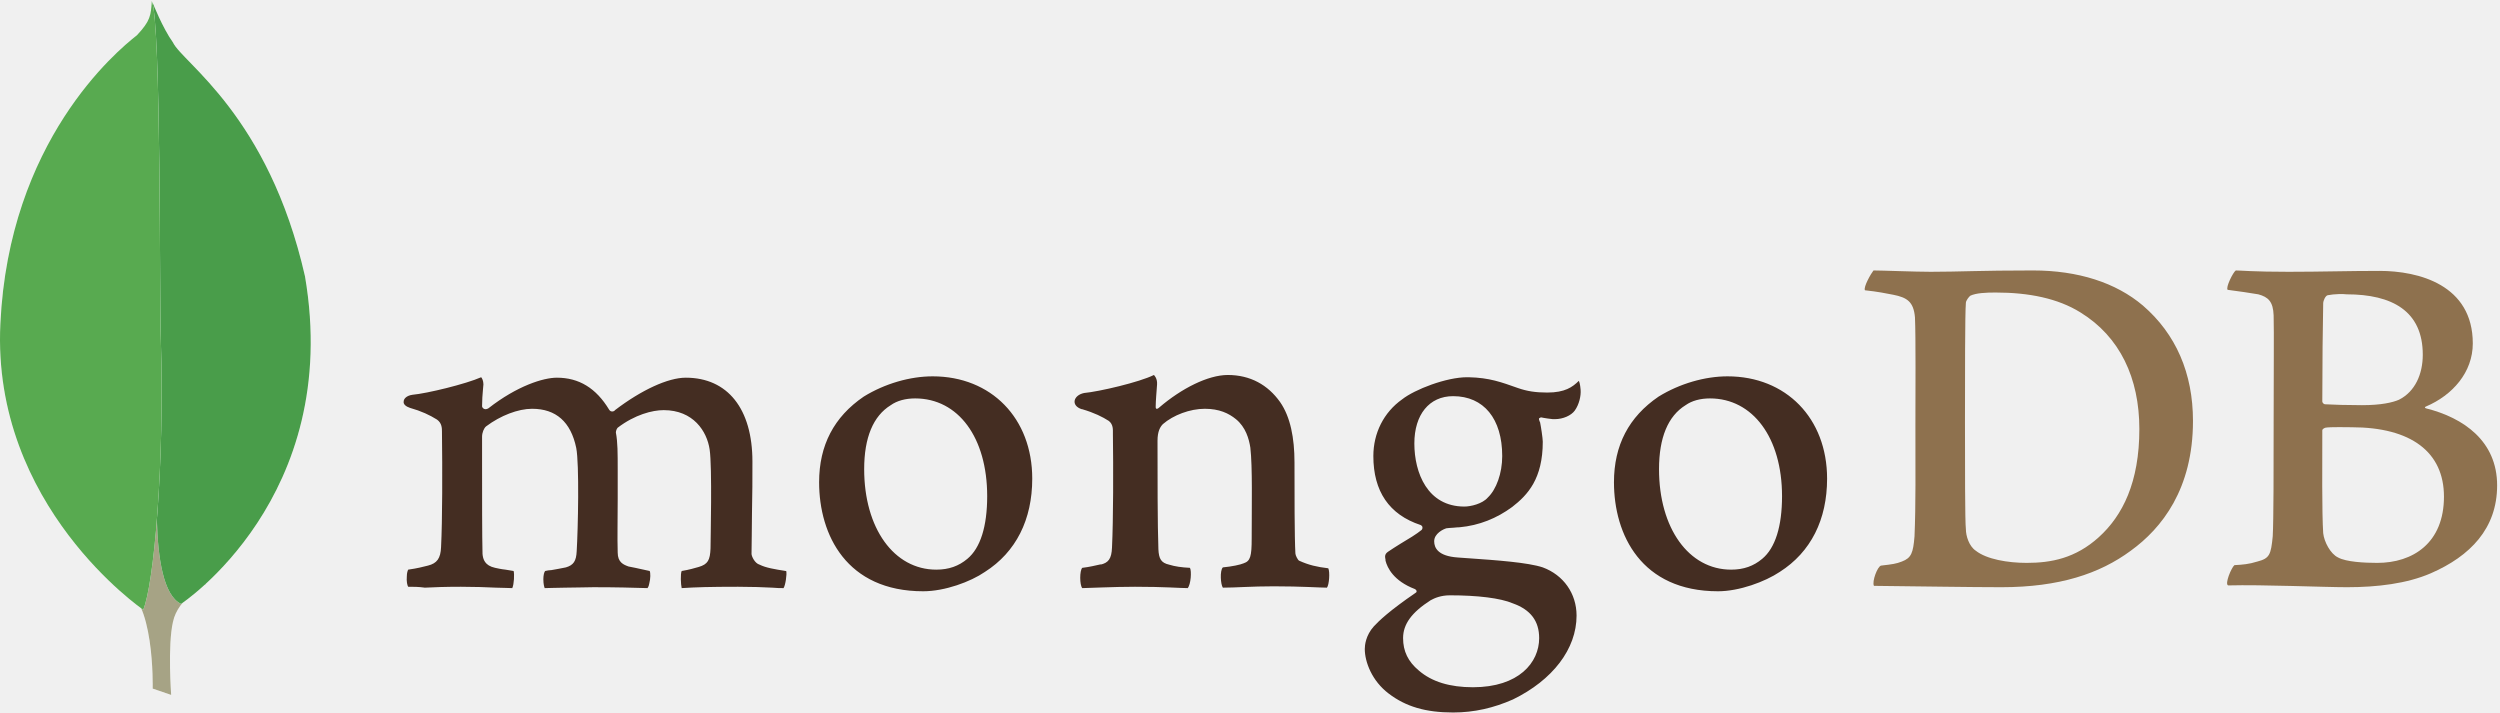
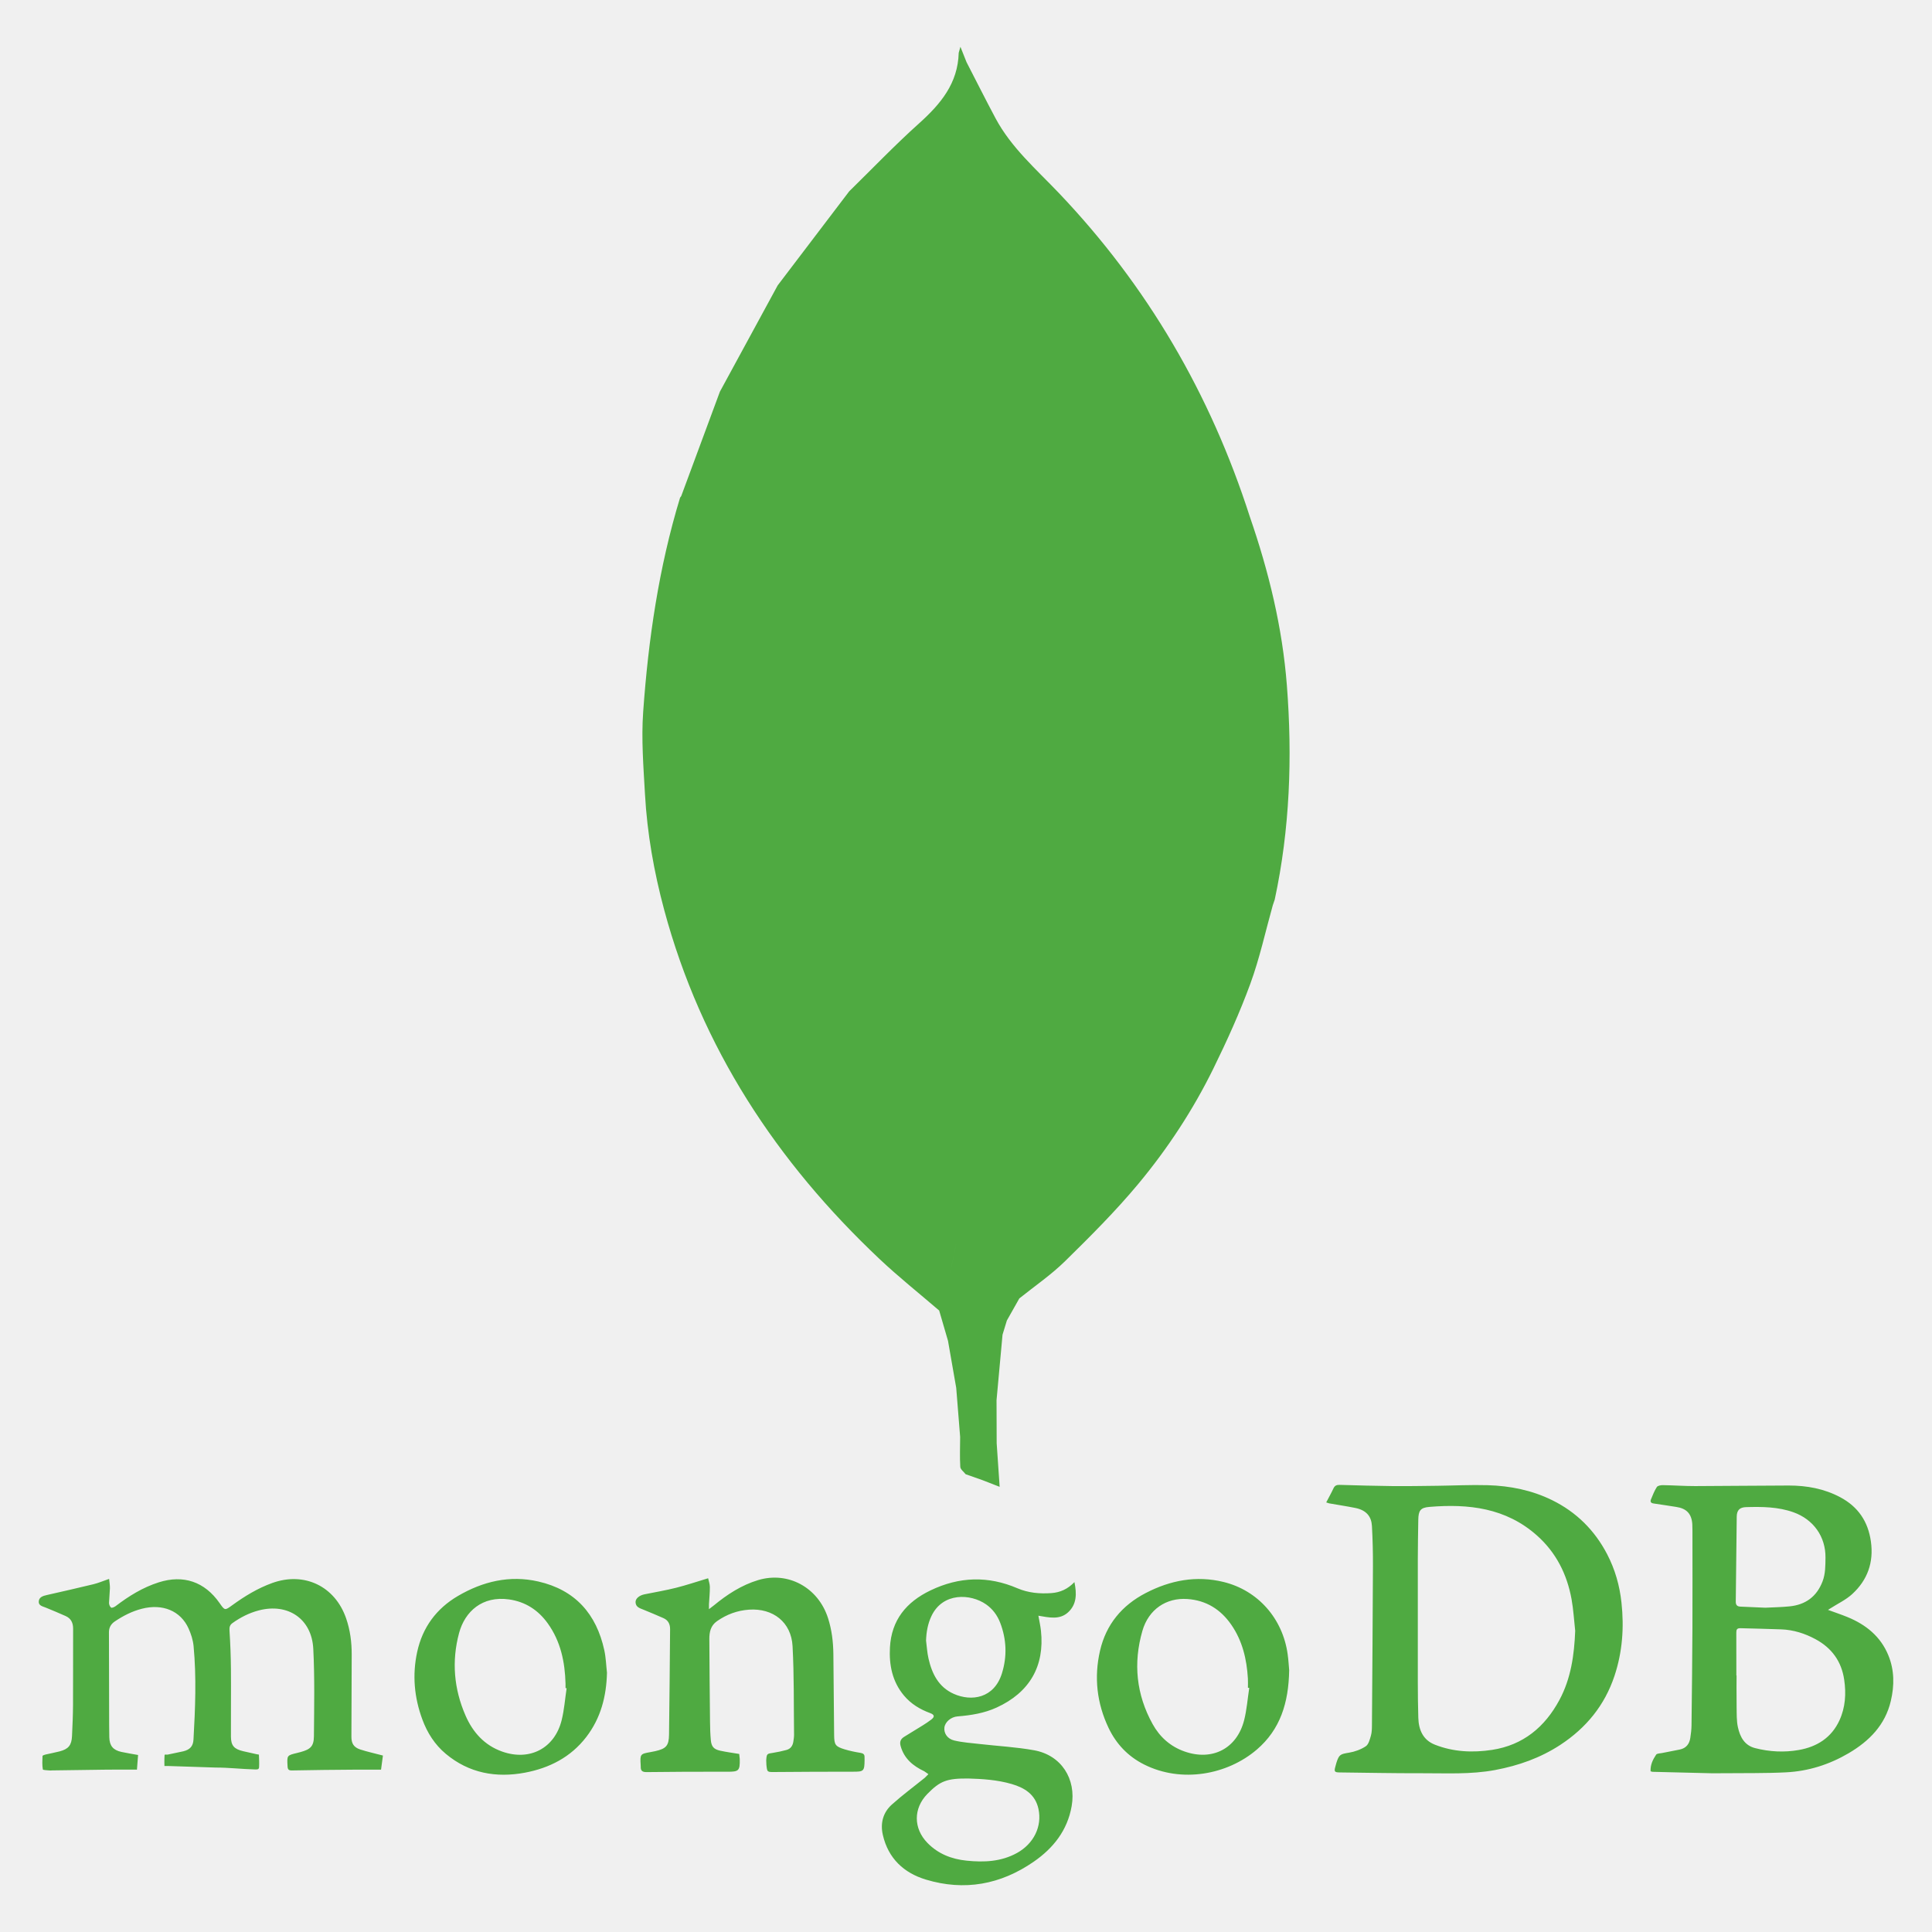
- <svg xmlns="http://www.w3.org/2000/svg" width="512px" height="146px" viewBox="0 0 512 146" version="1.1">
-   <defs />
-   <g stroke="none" stroke-width="1" fill="none" fill-rule="evenodd">
-     <g>
-       <path d="M476.713,60.463 C476.252,60.555 475.791,61.57 475.791,62.124 C475.699,65.815 475.607,75.597 475.607,82.241 C475.607,82.426 475.883,82.795 476.16,82.795 C477.544,82.887 480.866,82.979 483.727,82.979 C487.695,82.979 490.002,82.426 491.295,81.873 C494.616,80.211 496.185,76.612 496.185,72.644 C496.185,63.693 489.91,60.278 480.589,60.278 C479.943,60.186 478.098,60.186 476.713,60.463 L476.713,60.463 L476.713,60.463 Z M500.523,101.713 C500.523,92.577 493.786,87.501 481.605,87.501 C481.051,87.501 477.175,87.409 476.252,87.593 C475.975,87.686 475.607,87.871 475.607,88.148 C475.607,94.699 475.514,105.128 475.791,109.187 C475.975,110.941 477.268,113.433 478.837,114.171 C480.497,115.094 484.281,115.278 486.865,115.278 C494.155,115.278 500.523,111.218 500.523,101.713 L500.523,101.713 L500.523,101.713 Z M457.889,55.388 C458.811,55.388 461.58,55.664 468.685,55.664 C475.422,55.664 480.774,55.48 487.326,55.48 C495.354,55.48 506.428,58.34 506.428,70.337 C506.428,76.243 502.275,80.95 496.831,83.257 C496.555,83.349 496.555,83.533 496.831,83.625 C504.582,85.564 511.412,90.362 511.412,99.406 C511.412,108.265 505.875,113.894 497.846,117.401 C492.955,119.523 486.865,120.261 480.682,120.261 C475.975,120.261 463.333,119.708 456.32,119.893 C455.582,119.615 456.966,116.293 457.611,115.74 C459.273,115.647 460.564,115.555 462.318,115.001 C464.81,114.356 465.086,113.617 465.455,109.834 C465.64,106.604 465.64,95.16 465.64,87.04 C465.64,75.874 465.733,68.307 465.64,64.616 C465.548,61.755 464.533,60.832 462.503,60.278 C460.934,60.002 458.35,59.632 456.227,59.356 C455.765,58.894 457.334,55.756 457.889,55.388 L457.889,55.388 L457.889,55.388 Z M404.641,112.787 C406.857,114.539 411.194,115.278 415.07,115.278 C420.053,115.278 425.036,114.356 429.835,110.018 C434.726,105.589 438.14,98.76 438.14,87.871 C438.14,77.442 434.172,68.952 426.051,63.97 C421.437,61.108 415.531,59.909 408.702,59.909 C406.672,59.909 404.734,60.002 403.535,60.555 C403.257,60.74 402.612,61.57 402.612,62.031 C402.427,63.877 402.427,78.088 402.427,86.394 C402.427,94.976 402.427,106.973 402.612,108.357 C402.612,109.742 403.257,111.864 404.641,112.787 L404.641,112.787 L404.641,112.787 Z M383.693,55.388 C385.447,55.388 392.183,55.664 395.413,55.664 C401.228,55.664 405.38,55.388 416.361,55.388 C425.589,55.388 433.341,57.879 438.878,62.585 C445.614,68.399 449.122,76.428 449.122,86.209 C449.122,100.144 442.754,108.173 436.386,112.787 C430.02,117.493 421.714,120.261 409.902,120.261 C403.627,120.261 392.83,120.077 383.878,119.984 L383.786,119.984 C383.325,119.154 384.524,115.924 385.262,115.832 C387.662,115.555 388.308,115.462 389.508,115.001 C391.445,114.263 391.815,113.248 392.092,109.834 C392.368,103.466 392.276,95.807 392.276,87.132 C392.276,80.95 392.368,68.86 392.183,64.984 C391.907,61.755 390.523,60.925 387.754,60.37 C386.37,60.094 384.524,59.724 381.941,59.448 C381.571,58.801 383.232,55.941 383.693,55.388 L383.693,55.388 L383.693,55.388 Z" fill="#8E714E" />
-       <path d="M272.033,116.385 C269.726,116.108 268.065,115.74 266.035,114.817 C265.758,114.632 265.296,113.71 265.296,113.34 C265.112,110.11 265.112,100.882 265.112,94.699 C265.112,89.716 264.282,85.379 262.159,82.334 C259.667,78.826 256.068,76.797 251.454,76.797 C247.394,76.797 241.949,79.565 237.427,83.441 C237.335,83.533 236.597,84.18 236.689,83.164 C236.689,82.149 236.874,80.119 236.966,78.735 C237.059,77.442 236.32,76.797 236.32,76.797 C233.367,78.273 225.062,80.211 222.016,80.488 C219.802,80.95 219.248,83.072 221.555,83.81 L221.648,83.81 C224.139,84.548 225.8,85.379 227.091,86.209 C228.014,86.948 227.922,87.963 227.922,88.794 C228.014,95.715 228.014,106.327 227.738,112.141 C227.646,114.448 227,115.278 225.339,115.647 L225.523,115.555 C224.231,115.832 223.216,116.108 221.647,116.293 C221.093,116.847 221.093,119.8 221.647,120.446 C222.662,120.446 228.014,120.169 232.445,120.169 C238.535,120.169 241.673,120.446 243.241,120.446 C243.887,119.708 244.072,116.939 243.703,116.293 C241.949,116.201 240.657,116.017 239.458,115.647 C237.797,115.278 237.335,114.448 237.242,112.51 C237.059,107.618 237.059,97.283 237.059,90.27 C237.059,88.332 237.612,87.409 238.165,86.855 C240.288,85.01 243.703,83.718 246.748,83.718 C249.701,83.718 251.639,84.641 253.115,85.841 C255.145,87.501 255.791,89.9 256.068,91.654 C256.529,95.622 256.345,103.466 256.345,110.295 C256.345,113.986 256.068,114.909 254.684,115.37 C254.038,115.647 252.377,116.017 250.439,116.201 C249.793,116.847 249.978,119.708 250.439,120.354 C253.115,120.354 256.253,120.077 260.867,120.077 C266.588,120.077 270.28,120.354 271.756,120.354 C272.217,119.8 272.402,117.124 272.033,116.385 L272.033,116.385 L272.033,116.385 Z M297.595,81.134 C292.704,81.134 289.659,84.918 289.659,90.823 C289.659,96.822 292.335,103.743 299.902,103.743 C301.194,103.743 303.594,103.189 304.7,101.897 C306.454,100.236 307.654,96.914 307.654,93.408 C307.654,85.748 303.87,81.134 297.595,81.134 L297.595,81.134 L297.595,81.134 Z M296.949,121.922 C295.104,121.922 293.811,122.476 292.981,122.938 C289.105,125.429 287.352,127.828 287.352,130.69 C287.352,133.365 288.367,135.487 290.582,137.333 C293.258,139.64 296.949,140.748 301.655,140.748 C311.068,140.748 315.221,135.672 315.221,130.69 C315.221,127.182 313.467,124.875 309.869,123.584 C307.285,122.476 302.578,121.922 296.949,121.922 L296.949,121.922 L296.949,121.922 Z M297.595,145.916 C291.966,145.916 287.905,144.716 284.399,142.04 C280.984,139.456 279.508,135.58 279.508,132.904 C279.508,132.166 279.693,130.135 281.354,128.29 C282.368,127.182 284.583,125.06 289.844,121.461 C290.028,121.369 290.12,121.277 290.12,121.092 C290.12,120.907 289.935,120.722 289.751,120.631 C285.414,118.97 284.122,116.293 283.752,114.817 L283.752,114.632 C283.661,114.078 283.476,113.525 284.307,112.971 C284.953,112.51 285.876,111.956 286.89,111.31 C288.459,110.387 290.12,109.372 291.135,108.541 C291.32,108.357 291.32,108.173 291.32,107.988 C291.32,107.803 291.135,107.618 290.951,107.527 C284.492,105.404 281.262,100.605 281.262,93.408 C281.262,88.701 283.384,84.456 287.167,81.78 C289.751,79.749 296.211,77.258 300.456,77.258 L300.733,77.258 C305.07,77.35 307.469,78.273 310.883,79.473 C312.729,80.119 314.483,80.395 316.882,80.395 C320.481,80.395 322.05,79.288 323.341,77.997 C323.434,78.181 323.619,78.643 323.711,79.842 C323.803,81.042 323.434,82.795 322.511,84.087 C321.773,85.102 320.112,85.841 318.451,85.841 L317.989,85.841 C316.328,85.656 315.59,85.471 315.59,85.471 L315.221,85.656 C315.129,85.841 315.221,86.025 315.313,86.302 L315.406,86.487 C315.59,87.317 315.959,89.808 315.959,90.455 C315.959,98.022 312.914,101.343 309.684,103.835 C306.546,106.142 302.948,107.618 298.887,107.988 C298.795,107.988 298.426,107.988 297.595,108.08 C297.134,108.08 296.488,108.173 296.395,108.173 L296.303,108.173 C295.565,108.357 293.72,109.28 293.72,110.848 C293.72,112.232 294.55,113.894 298.518,114.171 C299.348,114.263 300.179,114.263 301.102,114.356 C306.362,114.724 312.914,115.186 315.959,116.201 C320.204,117.769 322.88,121.553 322.88,126.075 C322.88,132.904 317.989,139.272 309.869,143.239 C305.901,144.993 301.932,145.916 297.595,145.916 L297.595,145.916 L297.595,145.916 Z M350.196,81.595 C348.258,81.595 346.504,82.056 345.212,82.979 C341.614,85.194 339.768,89.624 339.768,96.083 C339.768,108.173 345.858,116.663 354.533,116.663 C357.117,116.663 359.147,115.924 360.9,114.448 C363.576,112.232 364.961,107.803 364.961,101.62 C364.961,89.624 358.962,81.595 350.196,81.595 L350.196,81.595 L350.196,81.595 Z M351.857,121.092 C336.169,121.092 330.54,109.557 330.54,98.76 C330.54,91.193 333.585,85.379 339.675,81.226 C344.013,78.55 349.181,77.074 353.795,77.074 C365.791,77.074 374.189,85.656 374.189,98.022 C374.189,106.419 370.867,113.063 364.499,117.124 C361.454,119.154 356.194,121.092 351.856,121.092 L351.857,121.092 L351.857,121.092 Z M187.411,81.595 C185.473,81.595 183.72,82.056 182.427,82.979 C178.829,85.194 176.983,89.624 176.983,96.083 C176.983,108.173 183.073,116.663 191.748,116.663 C194.332,116.663 196.362,115.924 198.116,114.448 C200.791,112.232 202.176,107.803 202.176,101.62 C202.176,89.624 196.27,81.595 187.411,81.595 L187.411,81.595 L187.411,81.595 Z M189.072,121.092 C173.384,121.092 167.755,109.557 167.755,98.76 C167.755,91.193 170.8,85.379 176.89,81.226 C181.228,78.55 186.396,77.074 191.01,77.074 C203.007,77.074 211.404,85.656 211.404,98.022 C211.404,106.419 208.082,113.063 201.714,117.124 C198.761,119.154 193.501,121.092 189.072,121.092 L189.072,121.092 L189.072,121.092 Z M83.594,120.169 C83.409,119.893 83.225,119.062 83.317,118.047 C83.317,117.308 83.502,116.847 83.594,116.663 C85.532,116.385 86.547,116.108 87.654,115.832 C89.5,115.37 90.238,114.356 90.33,112.049 C90.608,106.512 90.608,95.991 90.515,88.701 L90.515,88.516 C90.515,87.686 90.515,86.67 89.5,85.932 C88.023,85.01 86.27,84.18 83.963,83.533 C83.132,83.257 82.579,82.795 82.671,82.241 C82.671,81.688 83.225,81.042 84.425,80.857 C87.47,80.58 95.406,78.643 98.543,77.258 C98.728,77.442 99.005,77.997 99.005,78.735 L98.913,79.749 C98.82,80.765 98.728,81.965 98.728,83.164 C98.728,83.533 99.097,83.81 99.466,83.81 C99.651,83.81 99.836,83.718 100.02,83.625 C105.926,79.011 111.278,77.35 114.046,77.35 C118.569,77.35 122.075,79.473 124.752,83.902 C124.936,84.18 125.121,84.271 125.398,84.271 C125.582,84.271 125.859,84.18 125.951,83.995 C131.396,79.842 136.84,77.35 140.439,77.35 C149.021,77.35 154.097,83.718 154.097,94.515 C154.097,97.56 154.097,101.528 154.005,105.128 C154.005,108.357 153.913,111.31 153.913,113.433 C153.913,113.894 154.558,115.37 155.574,115.647 C156.865,116.293 158.619,116.57 160.926,116.939 L161.018,116.939 C161.203,117.585 160.834,119.984 160.465,120.446 C159.911,120.446 159.08,120.446 158.158,120.354 C156.404,120.261 153.913,120.169 151.144,120.169 C145.423,120.169 142.47,120.261 139.608,120.446 C139.425,119.708 139.332,117.493 139.608,116.939 C141.27,116.663 142.1,116.385 143.116,116.108 C144.962,115.555 145.423,114.724 145.515,112.325 C145.515,110.572 145.884,95.622 145.33,92.023 C144.777,88.332 142.008,83.995 135.917,83.995 C133.61,83.995 130.012,84.918 126.505,87.593 C126.321,87.778 126.136,88.239 126.136,88.516 L126.136,88.609 C126.505,90.546 126.505,92.762 126.505,96.176 L126.505,102.174 C126.505,106.327 126.412,110.203 126.505,113.155 C126.505,115.186 127.705,115.647 128.72,116.017 C129.274,116.108 129.642,116.201 130.104,116.293 C130.935,116.478 131.765,116.663 133.057,116.939 C133.242,117.308 133.242,118.508 132.965,119.523 C132.872,120.077 132.687,120.354 132.596,120.446 C129.458,120.354 126.228,120.261 121.522,120.261 C120.138,120.261 117.738,120.354 115.708,120.354 C114.046,120.354 112.478,120.446 111.556,120.446 C111.463,120.261 111.278,119.615 111.278,118.6 C111.278,117.769 111.463,117.124 111.648,116.939 C112.109,116.847 112.478,116.755 112.94,116.755 C114.046,116.57 114.969,116.385 115.892,116.201 C117.461,115.74 118.015,114.909 118.107,112.879 C118.384,108.265 118.661,95.069 118.015,91.746 C116.908,86.394 113.863,83.718 108.971,83.718 C106.111,83.718 102.511,85.102 99.559,87.317 C99.097,87.686 98.728,88.609 98.728,89.439 L98.728,94.884 C98.728,101.528 98.728,109.834 98.82,113.433 C98.913,114.539 99.281,115.832 101.404,116.293 C101.866,116.385 102.604,116.57 103.527,116.663 L105.188,116.939 C105.373,117.493 105.28,119.708 104.911,120.446 C103.988,120.446 102.881,120.354 101.588,120.354 C99.651,120.261 97.159,120.169 94.391,120.169 C91.161,120.169 88.854,120.261 87.008,120.354 C85.716,120.169 84.701,120.169 83.594,120.169 L83.594,120.169 L83.594,120.169 Z" fill="#442D22" />
-       <g>
-         <path d="M35.053,142.317 L31.27,141.024 C31.27,141.024 31.732,121.738 24.811,120.354 C20.197,115.001 25.549,-106.659 42.159,119.615 C42.159,119.615 36.438,122.476 35.423,127.367 C34.315,132.166 35.053,142.317 35.053,142.317 L35.053,142.317 L35.053,142.317 Z" fill="#FFFFFF" />
-         <path d="M35.053,142.317 L31.27,141.024 C31.27,141.024 31.732,121.738 24.811,120.354 C20.197,115.001 25.549,-106.659 42.159,119.615 C42.159,119.615 36.438,122.476 35.423,127.367 C34.315,132.166 35.053,142.317 35.053,142.317 L35.053,142.317 L35.053,142.317 Z" fill="#A6A385" />
-         <path d="M37.084,123.676 C37.084,123.676 70.213,101.897 62.461,56.587 C54.987,23.643 37.36,12.846 35.423,8.693 C33.301,5.74 31.27,0.572 31.27,0.572 L32.655,92.207 C32.655,92.3 29.794,120.261 37.084,123.676" fill="#FFFFFF" />
-         <path d="M37.084,123.676 C37.084,123.676 70.213,101.897 62.461,56.587 C54.987,23.643 37.36,12.846 35.423,8.693 C33.301,5.74 31.27,0.572 31.27,0.572 L32.655,92.207 C32.655,92.3 29.794,120.261 37.084,123.676" fill="#499D4A" />
-         <path d="M29.333,124.875 C29.333,124.875 -1.767,103.65 0.079,66.277 C1.832,28.903 23.795,10.539 28.04,7.216 C30.809,4.264 30.901,3.156 31.086,0.203 C33.024,4.356 32.655,62.309 32.931,69.137 C33.762,95.437 31.455,119.893 29.333,124.875 L29.333,124.875 L29.333,124.875 Z" fill="#FFFFFF" />
-         <path d="M29.333,124.875 C29.333,124.875 -1.767,103.65 0.079,66.277 C1.832,28.903 23.795,10.539 28.04,7.216 C30.809,4.264 30.901,3.156 31.086,0.203 C33.024,4.356 32.655,62.309 32.931,69.137 C33.762,95.437 31.455,119.893 29.333,124.875 L29.333,124.875 L29.333,124.875 Z" fill="#58AA50" />
-       </g>
-     </g>
-   </g>
+ <svg xmlns="http://www.w3.org/2000/svg" viewBox="0 0 128 128">
+   <path fill="#4FAA41" fill-rule="evenodd" d="M82.803 34.23c-2.604-8.108-6.781-15.284-12.667-21.459-1.488-1.562-3.142-2.993-4.18-4.936-.656-1.23-1.281-2.477-1.92-3.715l-.406-1.021-.113.402c-.053 2.02-1.197 3.389-2.621 4.668-1.604 1.438-3.096 3-4.636 4.509l-4.736 6.229-3.829 7.042-2.561 6.915-.077.107c-1.409 4.629-2.104 9.389-2.445 14.195-.129 1.807.019 3.639.12 5.455.145 2.596.596 5.147 1.272 7.66 2.457 9.126 7.444 16.695 14.263 23.127 1.266 1.195 2.635 2.282 3.956 3.418l.585 2.008.544 3.116.26 3.253c-.003.66-.03 1.323.009 1.981.011.169.231.325.355.487l1.104.388 1.149.447-.197-2.891-.009-2.848.397-4.338.288-.944.825-1.461c1.018-.818 2.109-1.562 3.036-2.473 1.677-1.647 3.351-3.317 4.852-5.122 1.947-2.341 3.623-4.896 4.969-7.636.899-1.833 1.747-3.703 2.448-5.618.618-1.688 1.001-3.463 1.488-5.2l.128-.375c1.005-4.688 1.174-9.424.805-14.19-.297-3.841-1.2-7.548-2.456-11.18zm-19.9 50.275c.154-.771.345-1.538.484-2.312-.139.774-.329 1.541-.484 2.312zm3.417.532l-.646-1.415.646 1.415.949.811-.949-.811zM106.474 102.964c-.826-1.583-2.038-2.785-3.64-3.574-1.342-.66-2.785-.95-4.269-.992-1.112-.032-2.228.025-3.342.039-.989.012-1.979.029-2.968.02-1.163-.012-2.326-.047-3.489-.08-.193-.006-.33.033-.42.229-.141.305-.308.599-.481.933l.194.062c.577.102 1.157.189 1.731.304.738.147 1.07.571 1.104 1.193.05.886.07 1.774.067 2.662-.015 3.514-.04 7.028-.066 10.541-.002.232-.006.474-.069.692-.073.252-.152.578-.34.702-.325.216-.728.362-1.115.425-.561.092-.655.117-.83.669l-.076.276c-.084.301-.039.36.275.363 1.802.02 3.603.059 5.404.053 1.643-.006 3.286.094 4.923-.215 1.547-.291 2.991-.801 4.309-1.664 1.71-1.121 2.94-2.619 3.589-4.574.524-1.579.641-3.19.463-4.841-.121-1.139-.427-2.212-.954-3.223zm-3.157 9.661c-.964 1.794-2.402 2.992-4.457 3.308-1.287.197-2.576.14-3.803-.347-.777-.308-1.066-.979-1.09-1.772-.023-.777-.032-1.555-.033-2.332-.004-2.734-.004-5.468 0-8.201.002-.861.017-1.724.031-2.586.01-.606.137-.809.728-.858 2.596-.218 5.073.062 7.13 1.889 1.272 1.13 1.996 2.571 2.297 4.226.125.69.163 1.396.241 2.096-.063 1.598-.279 3.153-1.044 4.577zM125.106 109.664c-.512-1.246-1.482-2.027-2.701-2.527-.416-.171-.845-.312-1.294-.478l.157-.1c.485-.311 1.025-.562 1.443-.945 1.016-.931 1.438-2.102 1.24-3.493-.188-1.323-.848-2.294-2.027-2.924-1.07-.57-2.224-.778-3.418-.777-2.066.002-4.133.033-6.199.037-.712.001-1.424-.052-2.136-.062-.138-.002-.343.033-.402.125-.163.25-.271.538-.387.816-.067.162-.001.251.184.275.497.068.993.153 1.491.227.688.103 1.021.461 1.063 1.154l.009.411c.001 2.155.008 4.31-.001 6.465-.011 2.151-.035 4.304-.061 6.456-.003.271-.04.543-.079.812-.059.406-.276.686-.692.774l-1.177.232c-.139.028-.34.024-.397.11-.216.323-.39.676-.366 1.102l.121.033 3.953.097.793-.003c1.368-.016 2.738.011 4.104-.059 1.479-.074 2.868-.513 4.152-1.268 1.367-.805 2.419-1.866 2.793-3.462.24-1.019.241-2.044-.166-3.028zm-10.043-9.181c.006-.433.197-.621.627-.632 1.059-.029 2.111-.023 3.133.342 1.322.472 2.135 1.612 2.12 3.005-.007.535.001 1.065-.196 1.579-.389 1.012-1.135 1.546-2.193 1.65-.552.056-1.109.062-1.601.088l-1.642-.072c-.218-.008-.313-.104-.312-.328l.064-5.632zm6.806 13.494c-.529 1.151-1.493 1.756-2.7 1.966-.965.168-1.938.119-2.892-.127-.706-.181-.994-.748-1.135-1.377-.095-.421-.079-.922-.087-1.36-.013-.676-.003-2.079-.003-2.079h-.014c0-1 .003-1.866-.003-2.825-.001-.207.034-.31.287-.302.898.027 1.799.042 2.697.077.803.031 1.555.269 2.262.65 1.076.58 1.724 1.468 1.902 2.688.136.925.078 1.835-.314 2.689zM23.282 115.055l.019-5.437c.003-.818-.101-1.62-.369-2.396-.739-2.137-2.777-3.11-4.899-2.343-.965.349-1.83.878-2.656 1.478-.481.35-.481.35-.829-.149-.985-1.412-2.392-1.895-4.03-1.374-1.059.336-1.985.911-2.862 1.579-.082.062-.247.131-.296.094-.082-.061-.139-.206-.137-.315l.06-.966c.005-.203-.034-.407-.054-.62-.396.137-.712.274-1.043.354-1.023.25-2.053.48-3.082.715-.249.057-.512.132-.536.418-.025.281.246.328.456.412.442.178.881.367 1.318.559.367.162.504.455.502.849-.007 1.685.004 3.368-.006 5.053-.004.685-.036 1.369-.067 2.054-.028.607-.235.861-.823 1.014-.312.082-.629.137-.943.211-.069.016-.187.06-.188.094-.013.297-.029.601.021.89.01.052.324.052.498.072l.117-.007c1.212-.018 2.424-.037 3.637-.05.643-.007 1.285-.001 1.983-.001l.075-.97c-.4-.073-.757-.128-1.109-.205-.549-.12-.783-.411-.797-.965l-.01-.793c-.006-2.057-.014-4.113-.014-6.17 0-.299.124-.536.387-.715.557-.376 1.145-.675 1.796-.842 1.372-.351 2.562.137 3.09 1.304.167.368.298.775.335 1.175.194 2.062.11 4.126-.007 6.188-.025.445-.234.669-.673.778l-1.032.218c-.083.021-.204-.035-.21.034-.023.285-.01.722-.01.722h.246l3.142.103c.861-.002 1.723.102 2.583.124.154.003.291.026.3-.152.014-.282.002-.547-.011-.829l-.164-.029-.885-.199c-.597-.141-.803-.368-.805-.972-.007-1.489.013-2.977 0-4.465-.007-.851-.04-1.702-.095-2.551-.015-.226.02-.374.2-.501.53-.378 1.103-.669 1.732-.835 1.935-.51 3.519.551 3.619 2.546.098 1.924.057 3.855.042 5.783-.005.671-.227.874-.888 1.054l-.228.059c-.677.162-.671.162-.631.881.013.225.075.283.315.277 1.379-.031 2.758-.039 4.137-.051.564-.005 1.128 0 1.742 0l.125-.936c-.539-.143-1.036-.249-1.516-.406-.424-.144-.574-.4-.572-.848zM70.771 106.814c.568-.527.572-1.223.413-1.996-.45.471-.954.688-1.529.729-.771.055-1.528-.012-2.246-.319-1.942-.834-3.854-.775-5.76.14-1.603.768-2.589 1.965-2.688 3.78-.063 1.163.155 2.264.931 3.189.465.554 1.062.913 1.735 1.161.29.107.312.245.069.43-.178.137-.367.261-.557.38-.406.255-.815.507-1.226.754-.241.146-.323.332-.244.617.231.838.826 1.322 1.57 1.675l.271.189-.237.237c-.729.591-1.487 1.149-2.185 1.776-.586.527-.775 1.233-.598 2.012.357 1.555 1.388 2.517 2.851 2.959 2.557.774 4.958.33 7.147-1.185 1.298-.899 2.229-2.069 2.512-3.679.317-1.809-.688-3.379-2.487-3.703-1.19-.216-2.408-.278-3.612-.416-.562-.064-1.132-.102-1.679-.231-.465-.11-.696-.489-.653-.859.043-.364.43-.703.873-.738.892-.072 1.766-.211 2.588-.587 2.178-.996 3.189-2.74 2.936-5.088-.033-.316-.105-.628-.17-.996.697.117 1.41.294 1.975-.231zm-6.609 11.017c.886.026 1.894.081 2.868.366.857.25 1.562.688 1.77 1.645.251 1.156-.305 2.306-1.424 2.924-1.048.578-2.186.626-3.34.507-.988-.102-1.877-.444-2.589-1.174-.938-.961-.943-2.291-.004-3.249.839-.856 1.288-1.033 2.719-1.019zm2.217-6.962c-.516 1.651-2.018 1.879-3.195 1.351-1.003-.449-1.44-1.333-1.669-2.342-.089-.388-.11-.791-.162-1.188.021-.569.115-1.115.36-1.627.751-1.577 2.596-1.483 3.617-.769.438.306.743.722.934 1.215.424 1.104.467 2.229.115 3.36zM57.009 116.132c-.355-.057-.712-.131-1.057-.236-.608-.186-.682-.3-.689-.943-.018-1.792-.03-3.584-.05-5.375-.01-.806-.106-1.601-.353-2.371-.65-2.03-2.641-3.12-4.633-2.521-1.104.333-2.052.952-2.935 1.679l-.322.247.001-.331c.021-.381.062-.762.059-1.143-.002-.199-.078-.399-.115-.574-.753.227-1.428.455-2.117.629-.691.174-1.396.292-2.095.434-.347.07-.602.28-.596.519.009.337.288.402.532.503.442.181.883.364 1.32.558.312.139.439.397.436.732-.022 2.329-.036 4.659-.07 6.989-.01.736-.196.93-.92 1.092l-.316.063c-.67.115-.689.142-.643.849l.004.117c-.008.272.111.36.391.357 1.78-.021 3.561-.031 5.341-.024.763.003.845-.057.829-.841l-.036-.337c-.436-.073-.853-.126-1.261-.216-.427-.095-.58-.27-.62-.704-.037-.397-.049-.8-.053-1.2-.02-1.831-.036-3.662-.045-5.492-.002-.461.083-.889.507-1.186.643-.449 1.347-.709 2.125-.762 1.588-.109 2.795.832 2.881 2.415.106 1.953.074 3.913.099 5.87.002.146-.024.293-.044.438-.038.286-.178.501-.468.575-.283.074-.57.14-.859.184-.431.064-.44.061-.473.496l.011.293c.051.506.052.491.564.486 1.722-.014 3.443-.023 5.164-.021.72.002.771-.032.777-.774l-.002-.176c.011-.19-.074-.267-.269-.298zM81.061 104.809c-1.805-.441-3.517-.113-5.143.728-1.58.817-2.636 2.08-3.038 3.824-.406 1.763-.212 3.483.567 5.12.507 1.063 1.287 1.885 2.349 2.419 2.486 1.252 5.527.684 7.477-.991 1.539-1.321 2.104-3.08 2.138-5.257-.021-.218-.042-.638-.1-1.054-.327-2.37-1.968-4.231-4.25-4.789zm1.367 9.155c-.479 1.886-2.11 2.724-3.95 2.076-.939-.33-1.641-.961-2.113-1.814-1.086-1.96-1.295-4.044-.677-6.182.412-1.424 1.584-2.203 2.978-2.105 1.246.087 2.204.685 2.907 1.699.741 1.07 1.027 2.287 1.103 3.565.013.205.002.41.002.616l.088.01c-.11.713-.162 1.44-.338 2.135zM35.664 104.778c-1.899-.434-3.678-.005-5.326.96-1.425.834-2.346 2.08-2.699 3.708-.331 1.521-.196 3.016.343 4.473.328.888.825 1.669 1.554 2.278 1.535 1.281 3.329 1.605 5.238 1.248 1.616-.303 3.036-1.021 4.068-2.364.966-1.256 1.334-2.698 1.372-4.261-.057-.495-.071-.999-.176-1.482-.522-2.411-1.932-4.003-4.374-4.56zm1.549 9.18c-.463 1.876-2.12 2.735-3.947 2.087-1.173-.417-1.937-1.276-2.42-2.377-.774-1.769-.932-3.61-.431-5.476.384-1.427 1.541-2.478 3.312-2.226 1.087.154 1.935.709 2.567 1.592.854 1.191 1.135 2.555 1.174 3.988v.293l.072.011c-.105.704-.157 1.42-.327 2.108z" clip-rule="evenodd" />
</svg>
